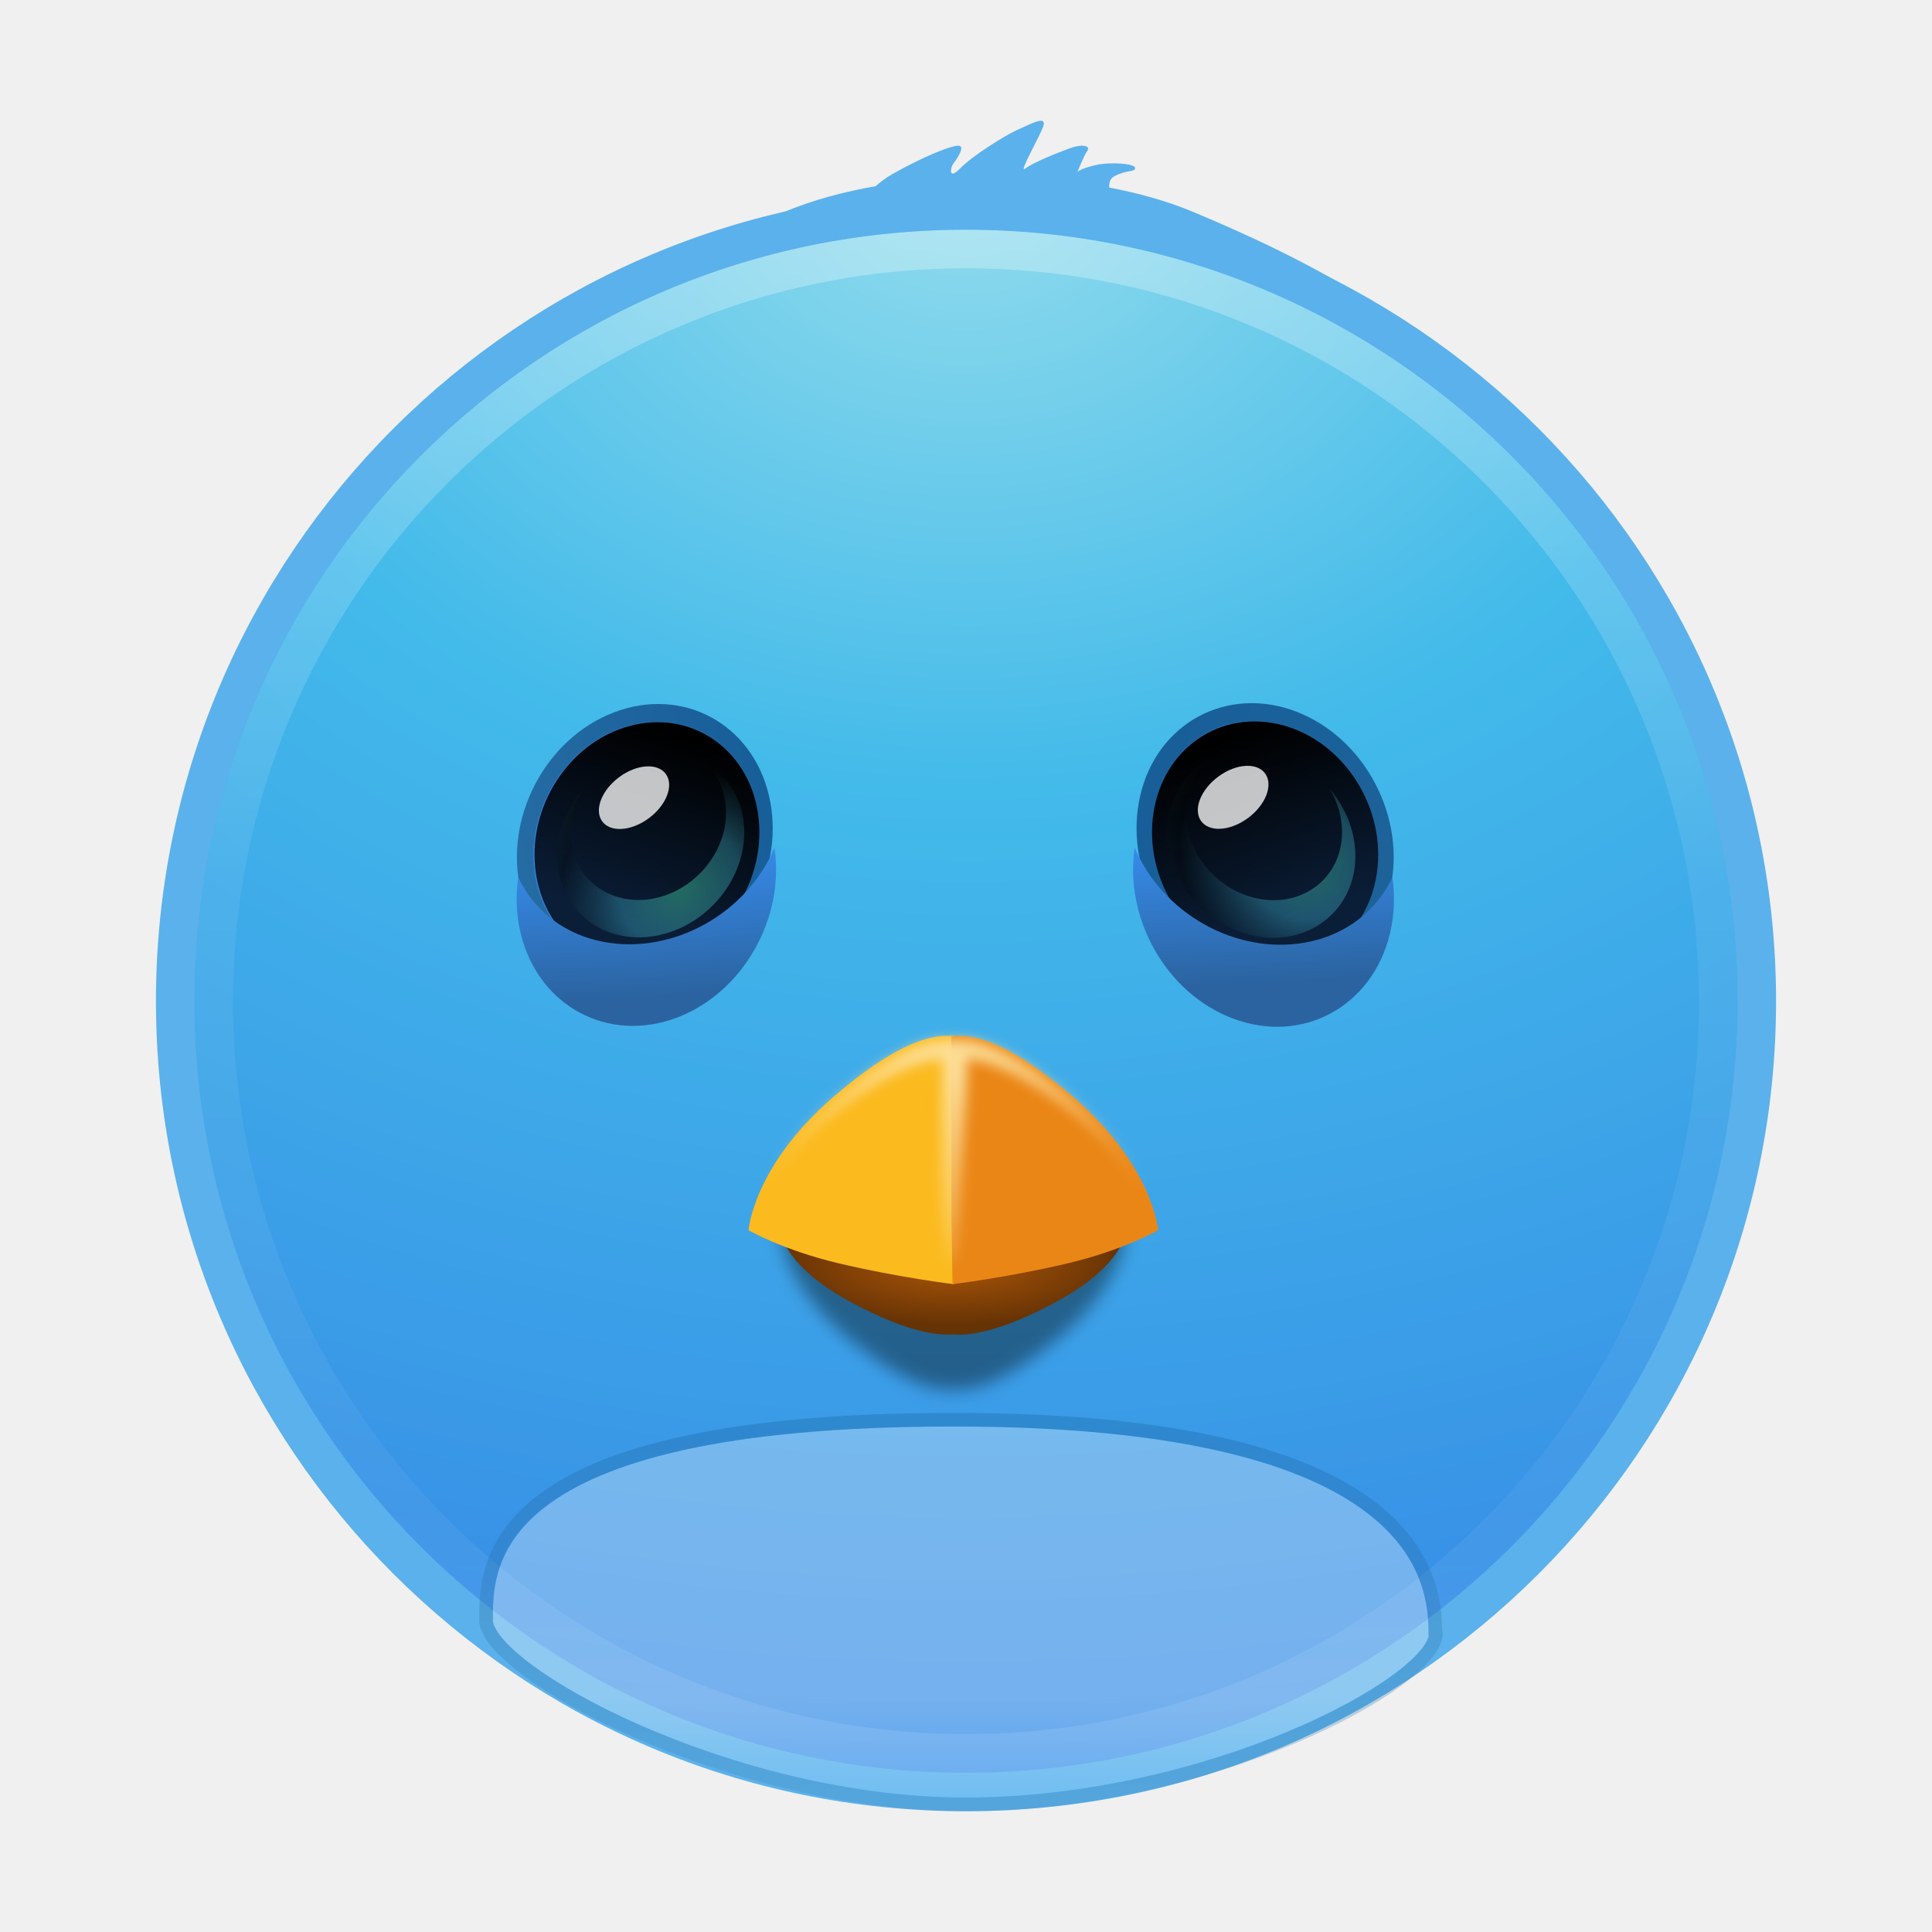
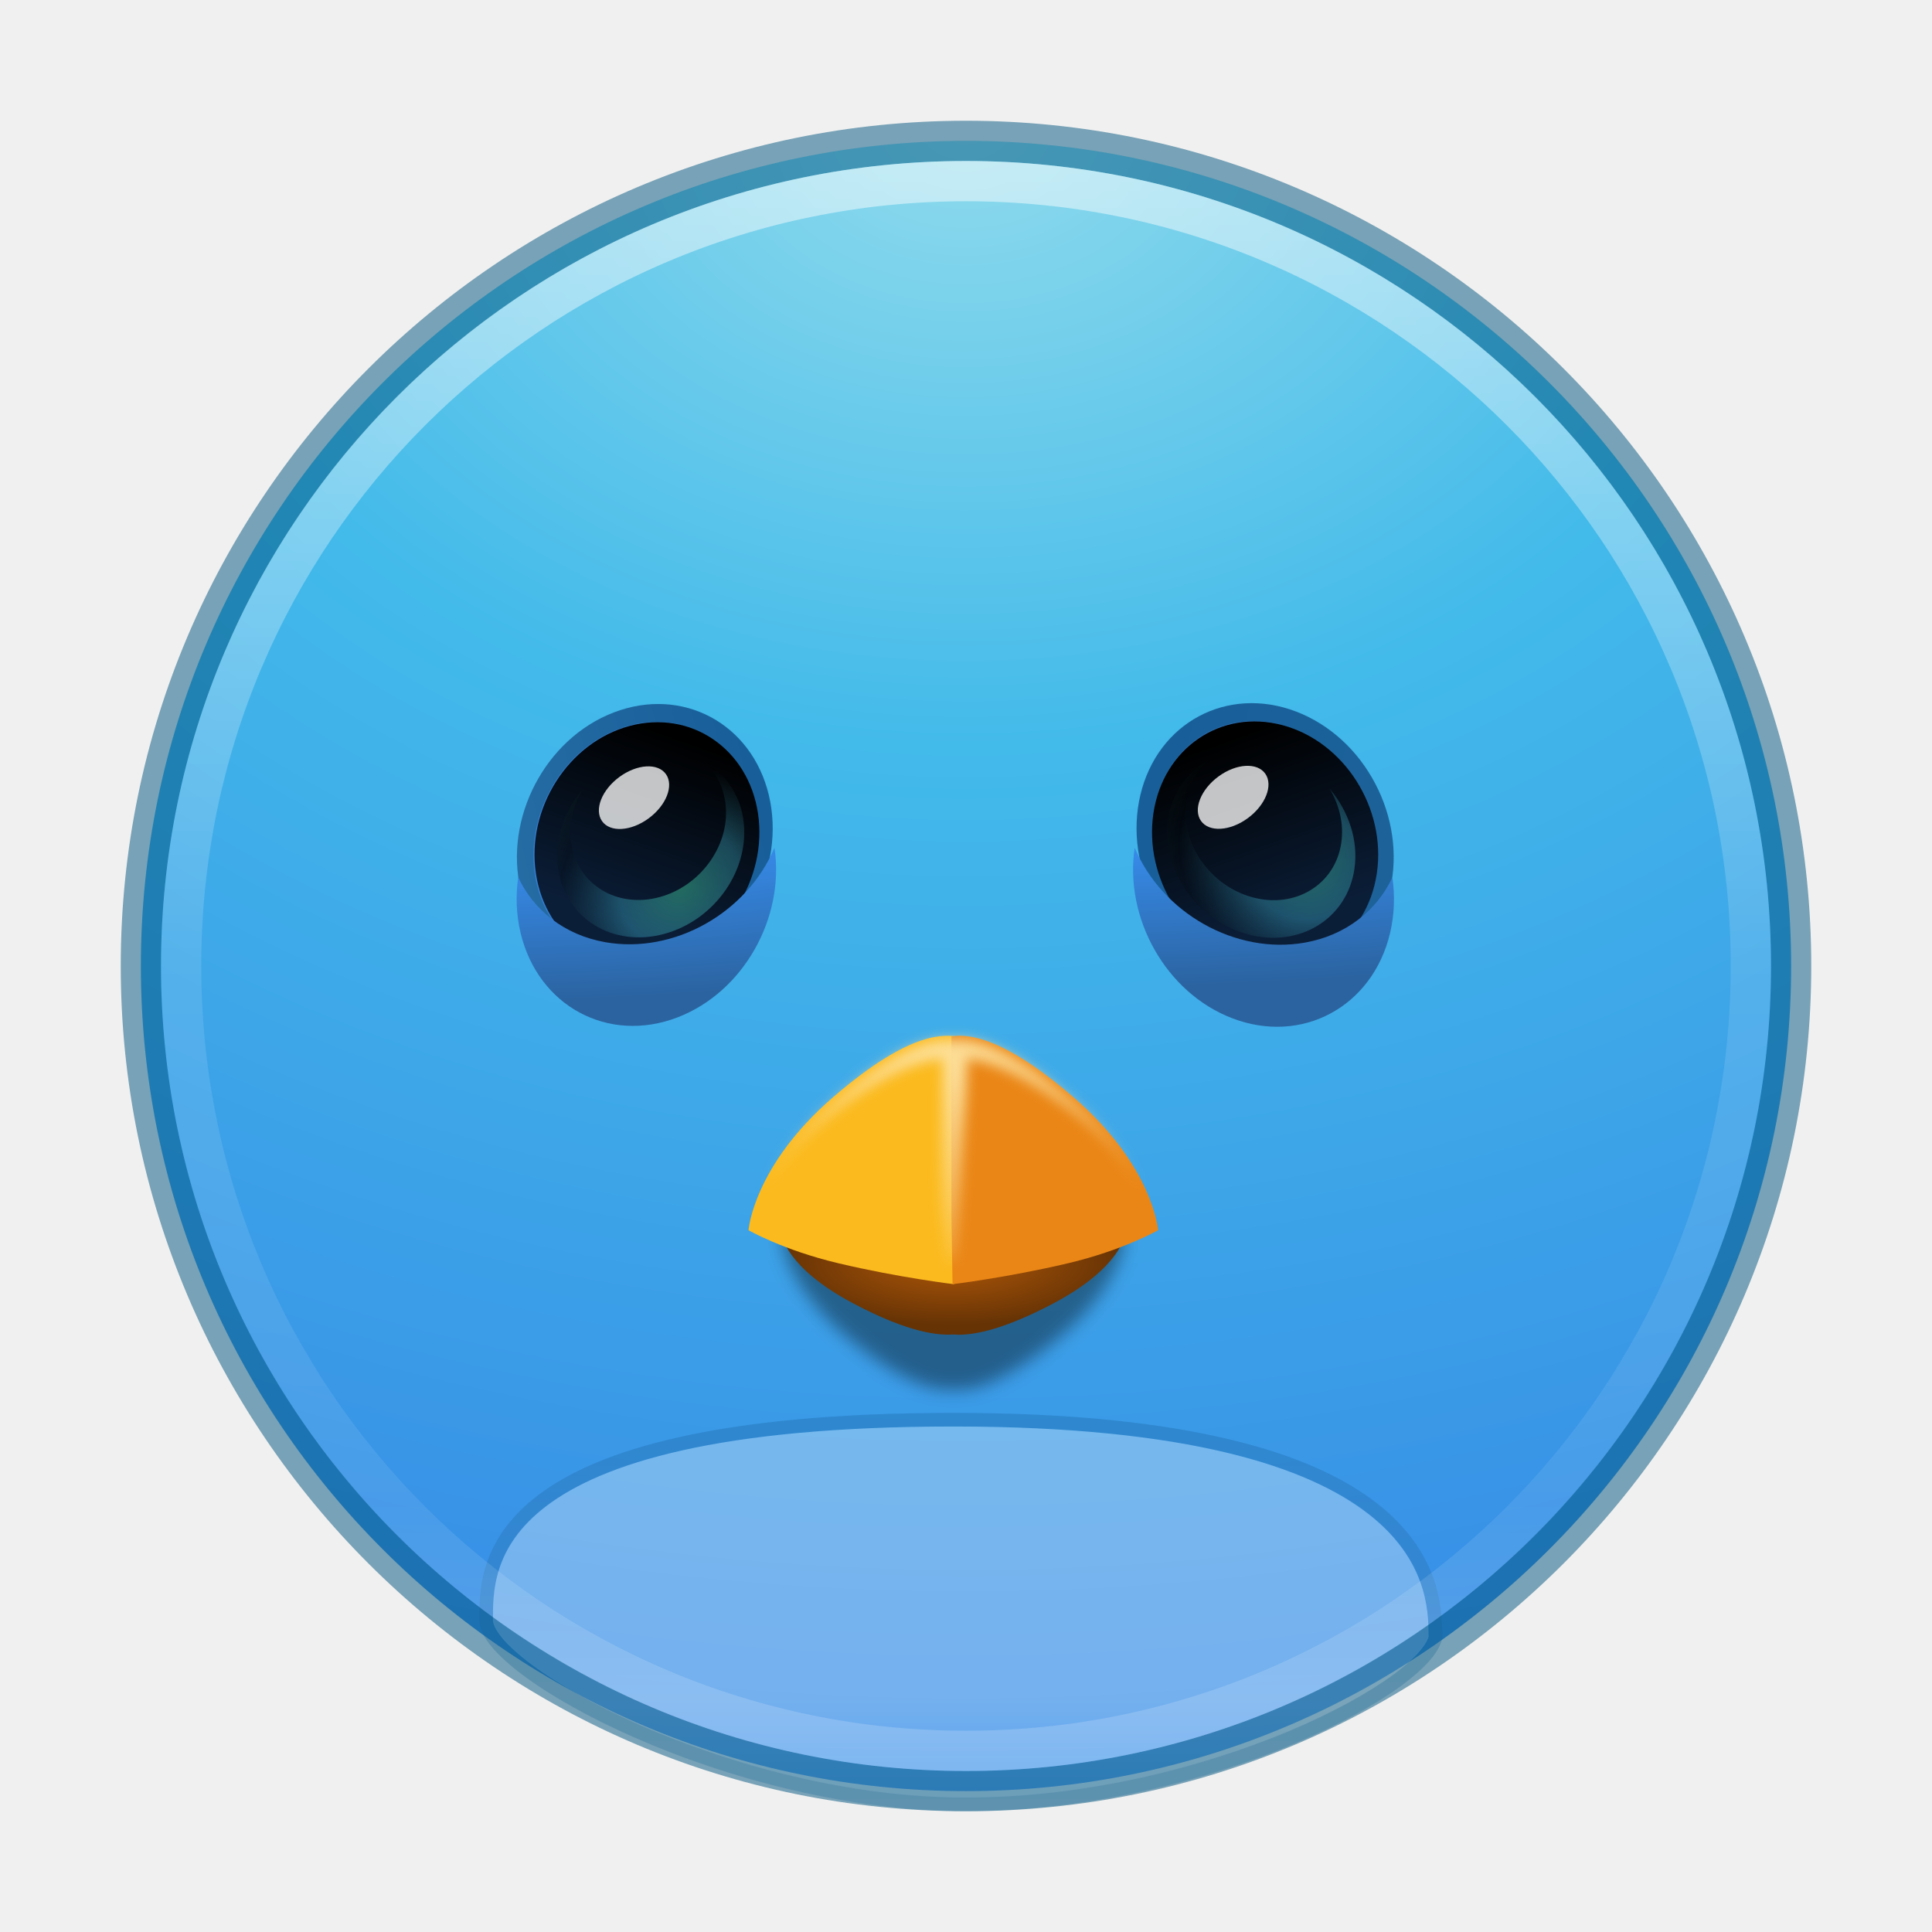
<svg xmlns="http://www.w3.org/2000/svg" xmlns:xlink="http://www.w3.org/1999/xlink" id="svg4951" height="48px" width="48px" version="1.1">
  <defs id="defs4953">
-     <radialGradient id="radialGradient3259" gradientUnits="userSpaceOnUse" cy="186.17" cx="99.157" gradientTransform="matrix(0.27083,0,0,0.087623,-2.8551,25.187)" r="62.769">
-       <stop id="stop3822-2-6-3" stop-color="#3d3d3d" offset="0" />
-       <stop id="stop3864-8-7-7" stop-color="#686868" stop-opacity=".498" offset=".5" />
-       <stop id="stop3824-1-2-5" stop-color="#686868" stop-opacity="0" offset="1" />
-     </radialGradient>
    <linearGradient id="linearGradient2867-449-88-871-390-598-476-591-434-148-57-177-3-8-8-5">
      <stop id="stop3750-8-9-7-0" stop-color="#90dbec" offset="0" />
      <stop id="stop3752-3-2-9-2" stop-color="#42baea" offset=".262" />
      <stop id="stop3754-7-2-1-1" stop-color="#3689e6" offset=".705" />
      <stop id="stop3756-9-3-9-2" stop-color="#2b63a0" offset="1" />
    </linearGradient>
    <filter id="filter4767" width="1.123" y="-.103" x="-.061" height="1.205" color-interpolation-filters="sRGB">
      <feGaussianBlur id="feGaussianBlur4769" stdDeviation="1.262" />
    </filter>
    <filter id="filter4829" color-interpolation-filters="sRGB">
      <feGaussianBlur id="feGaussianBlur4831" stdDeviation="0.876" />
    </filter>
    <radialGradient id="radialGradient4595" xlink:href="#linearGradient2867-449-88-871-390-598-476-591-434-148-57-177-3-8-8-5" gradientUnits="userSpaceOnUse" cy="3.99" cx="23.896" gradientTransform="matrix(0,2.8885,-3.8128,0,39.213,-65.95)" r="20.397" />
-     <linearGradient id="linearGradient4597" y2="40.496" gradientUnits="userSpaceOnUse" x2="71.204" gradientTransform="matrix(1.617,0,0,1.617,-92.707,-21.06)" y1="15.369" x1="71.204">
-       <stop id="stop4808-4" stop-color="#fff" offset="0" />
-       <stop id="stop4810-0" stop-color="#fff" stop-opacity=".235" offset=".424" />
-       <stop id="stop4812-8" stop-color="#fff" stop-opacity=".157" offset=".821" />
-       <stop id="stop4814-0" stop-color="#fff" stop-opacity=".392" offset="1" />
-     </linearGradient>
    <radialGradient id="radialGradient4599" xlink:href="#linearGradient2867-449-88-871-390-598-476-591-434-148-57-177-3-8-8-5" gradientUnits="userSpaceOnUse" cy="-41.631" cx="6.501" gradientTransform="matrix(0,5.773,-6.1072,-1.5713e-7,-190.01,-96.374)" r="20" />
    <linearGradient id="linearGradient4601" y2="3.899" gradientUnits="userSpaceOnUse" x2="24" gradientTransform="matrix(2.6669,0,0,2.6669,-305.62,-65.859)" y1="44" x1="24">
      <stop id="stop3760-7-3-3-4" stop-color="#185f9a" offset="0" />
      <stop id="stop3762-8-4-3-2" stop-color="#306e95" offset="1" />
    </linearGradient>
    <linearGradient id="linearGradient4603" y2="-210.12" gradientUnits="userSpaceOnUse" x2="-82.024" y1="-244.76" x1="-103.59">
      <stop id="stop4992-44-3" offset="0" />
      <stop id="stop4994-1-9" stop-color="#0b1e38" offset="1" />
    </linearGradient>
    <radialGradient id="radialGradient4605" gradientUnits="userSpaceOnUse" cy="-220.05" cx="-79.99" gradientTransform="matrix(0.79634,0.19566,-0.21773,0.74512,111.06,182.04)" r="25.986">
      <stop id="stop4931-7-6" stop-color="#51ffbe" offset="0" />
      <stop id="stop4939-7-0" stop-color="#51e3ff" stop-opacity=".749" offset=".25" />
      <stop id="stop4937-3-9" stop-opacity=".498" offset=".5" />
      <stop id="stop4933-3-6" stop-color="#51ffbe" stop-opacity="0" offset="1" />
    </radialGradient>
    <radialGradient id="radialGradient4607" gradientUnits="userSpaceOnUse" cy="-40.684" cx="8.059" gradientTransform="matrix(0,0.57324,-1.8258,-1.6042e-8,-48.398,5.5887)" r="20">
      <stop id="stop3750-8-9-7-0-2" stop-color="#90dbec" offset="0" />
      <stop id="stop3752-3-2-9-2-6" stop-color="#42baea" offset=".262" />
      <stop id="stop3754-7-2-1-1-2" stop-color="#3689e6" offset=".705" />
      <stop id="stop3756-9-3-9-2-4" stop-color="#2b63a0" offset="1" />
    </radialGradient>
    <radialGradient id="radialGradient4609" gradientUnits="userSpaceOnUse" cy="-41.631" cx="6.501" gradientTransform="matrix(0,5.773,-6.1072,-1.5713e-7,-190.01,-96.374)" r="20">
      <stop id="stop3750-8-9-7-0-5" stop-color="#90dbec" offset="0" />
      <stop id="stop3752-3-2-9-2-5" stop-color="#42baea" offset=".262" />
      <stop id="stop3754-7-2-1-1-23" stop-color="#3689e6" offset=".705" />
      <stop id="stop3756-9-3-9-2-3" stop-color="#2b63a0" offset="1" />
    </radialGradient>
    <linearGradient id="linearGradient4611" y2="3.899" gradientUnits="userSpaceOnUse" x2="24" gradientTransform="matrix(2.6669,0,0,2.6669,-305.62,-65.859)" y1="44" x1="24">
      <stop id="stop3760-7-3-3-4-8" stop-color="#185f9a" offset="0" />
      <stop id="stop3762-8-4-3-2-16" stop-color="#599ec9" offset="1" />
    </linearGradient>
    <radialGradient id="radialGradient4615" gradientUnits="userSpaceOnUse" cy="-213.51" cx="-85.24" gradientTransform="matrix(0.79634,0.19566,-0.21773,0.74512,111.06,182.04)" r="25.986">
      <stop id="stop4931-7-6-8" stop-color="#51ffbe" offset="0" />
      <stop id="stop4939-7-0-0" stop-color="#51e3ff" stop-opacity=".749" offset=".25" />
      <stop id="stop4937-3-9-0" stop-opacity=".498" offset=".5" />
      <stop id="stop4933-3-6-7" stop-color="#51ffbe" stop-opacity="0" offset="1" />
    </radialGradient>
    <radialGradient id="radialGradient4617" gradientUnits="userSpaceOnUse" cy="-37.329" cx="15.715" gradientTransform="matrix(-0.002597,-0.56997,-1.7246,0.007858,-54.149,19.902)" r="20">
      <stop id="stop3750-8-9-7-0-2-0" stop-color="#90dbec" offset="0" />
      <stop id="stop3752-3-2-9-2-6-7" stop-color="#42baea" offset=".262" />
      <stop id="stop3754-7-2-1-1-2-3" stop-color="#3689e6" offset=".705" />
      <stop id="stop3756-9-3-9-2-4-4" stop-color="#2b63a0" offset="1" />
    </radialGradient>
    <radialGradient id="radialGradient4619" gradientUnits="userSpaceOnUse" cy="339.48" cx="-263.27" gradientTransform="matrix(-0.18063,0,0,0.067443,-23.928,1.8392)" r="24.651">
      <stop id="stop4773" stop-color="#9b4d07" offset="0" />
      <stop id="stop4779" stop-color="#aa5508" offset=".074" />
      <stop id="stop4775" stop-color="#663305" offset="1" />
    </radialGradient>
    <radialGradient id="radialGradient4621" gradientUnits="userSpaceOnUse" cy="304.17" cx="-262.26" gradientTransform="matrix(1.8259,-0.075642,0.05097,1.2044,201.1,-73.967)" r="31.7">
      <stop id="stop5205" stop-color="#fde09a" offset="0" />
      <stop id="stop5207" stop-color="#fde09a" stop-opacity="0" offset="1" />
    </radialGradient>
-     <linearGradient id="linearGradient4623" y2="57.703" gradientUnits="userSpaceOnUse" x2="64.282" gradientTransform="matrix(0.40572,0,0,0.30918,-2.3365,31.415)" y1="11.429" x1="64.282">
+     <linearGradient id="linearGradient4623" y2="57.703" gradientUnits="userSpaceOnUse" x2="64.282" gradientTransform="matrix(0.3888258,0,0,0.2963057,-1.239788,31.98078)" y1="11.429" x1="64.282">
      <stop id="stop4680" stop-color="#fff" offset="0" />
      <stop id="stop4686" stop-color="#fff" offset=".5" />
      <stop id="stop4682" stop-color="#029bff" offset="1" />
    </linearGradient>
-     <linearGradient id="linearGradient4625" y2="3.899" gradientUnits="userSpaceOnUse" x2="24" gradientTransform="matrix(0.84276,0,0,-0.34963,-93.124,50.687)" y1="44" x1="24">
+     <linearGradient id="linearGradient4625" y2="3.899" gradientUnits="userSpaceOnUse" x2="24" gradientTransform="matrix(0.8076675,0,0,-0.3350714,-88.2469,50.45029)" y1="44" x1="24">
      <stop id="stop3760-7-3-3-4-80" stop-color="#185f9a" offset="0" />
      <stop id="stop3762-8-4-3-2-02" stop-color="#599ec9" offset="1" />
    </linearGradient>
    <linearGradient xlink:href="#linearGradient4603" id="linearGradient4228" gradientUnits="userSpaceOnUse" x1="-103.59" y1="-244.76" x2="-82.024" y2="-210.12" />
    <linearGradient xlink:href="#linearGradient4603" id="linearGradient4230" gradientUnits="userSpaceOnUse" x1="-103.59" y1="-244.76" x2="-82.024" y2="-210.12" />
+     <linearGradient id="linearGradient3012" y2="44.341" gradientUnits="userSpaceOnUse" x2="71.204" gradientTransform="matrix(1.0541,0,0,1.0541,-51.611,-2.7279)" y1="6.238" x1="71.204">
+       <stop id="stop4013" stop-color="#fff" offset="0" />
+       <stop id="stop4015" stop-color="#fff" stop-opacity=".235" offset=".508" />
+       <stop id="stop4017" stop-color="#fff" stop-opacity=".157" offset=".835" />
+       <stop id="stop4019" stop-color="#fff" stop-opacity=".392" offset="1" />
+     </linearGradient>
  </defs>
-   <g transform="matrix(0.95836,0,0,0.95836,0.99942,1.8739)" id="g4537">
-     <path d="m 25.948,1.175 c -0.119,-0.005 -0.379,0.13 -0.67,0.262 -0.222,0.1 -1.078,0.616 -1.417,0.962 -0.339,0.345 -0.251,-0.025 -0.206,-0.087 0.045,-0.062 0.383,-0.509 0.129,-0.49 -0.254,0.019 -0.997,0.342 -1.675,0.726 -0.189,0.107 -0.337,0.221 -0.451,0.323 -0.793,0.14 -1.611,0.349 -2.383,0.673 -2.717,1.139 -6.803,2.976 -8.992,6.591 -1.264,2.088 -1.531,3.173 -2.074,4.161 -1.401,2.796 -2.502,5.925 -2.745,8.523 -0.25,3.119 2.276,4.748 3.587,5.993 1.311,1.246 3.901,3.252 15.338,3.252 11.079,0 14.206,-2.016 15.183,-2.893 0.977,-0.876 4.64,-2.577 4.337,-6.353 -0.538,-2.996 -1.385,-6.063 -3.004,-8.872 -0.975,-1.755 -0.067,-0.541 -2.074,-3.907 -2.008,-3.366 -6.211,-5.356 -8.928,-6.495 -0.706,-0.296 -1.46,-0.498 -2.19,-0.638 -0.007,-0.121 0.018,-0.234 0.142,-0.297 0.339,-0.173 0.528,-0.095 0.528,-0.21 0,-0.115 -0.648,-0.166 -1.044,-0.07 -0.396,0.096 -0.451,0.175 -0.451,0.175 0,0 0.173,-0.436 0.258,-0.551 0.085,-0.115 -0.096,-0.195 -0.464,-0.061 -0.367,0.134 -0.949,0.371 -1.147,0.524 -0.198,0.153 0.42,-0.898 0.477,-1.128 0.018,-0.072 -0.011,-0.111 -0.064,-0.114 z" style="color:#000000;fill:#5bb1eb" id="path4745-6" />
-     <path d="M 24,3.5 C 12.689,3.5 3.5,12.689 3.5,24 3.5,35.311 12.689,44.5 24,44.5 35.311,44.5 44.5,35.311 44.5,24 44.5,12.689 35.311,3.5 24,3.5 Z" style="color:#000000;fill:url(#radialGradient4595)" id="path2555-7-2" />
-     <path d="M 43.5,24 C 43.5,34.77 34.77,43.5 24,43.5 13.23,43.5 4.5,34.77 4.5,24 4.5,13.23 13.23,4.5 24,4.5 34.77,4.5 43.5,13.23 43.5,24 Z" style="color:#000000;opacity:0.3;fill:none;stroke:url(#linearGradient4597);stroke-linecap:round;stroke-linejoin:round" id="path4176" />
-     <path d="M 24,3.5 C 12.689,3.5 3.5,12.689 3.5,24 3.5,35.311 12.689,44.5 24,44.5 35.311,44.5 44.5,35.311 44.5,24 44.5,12.689 35.311,3.5 24,3.5 Z" style="color:#000000;fill:none;stroke:#5bb1eb" id="path3871" />
-     <g transform="translate(0,2)" id="g4447">
-       <path transform="matrix(-0.070353,0.29565,-0.28145,-0.10781,48.623,-0.40853)" d="M 87.5,40.75 C 87.5,46.687 82.687,51.5 76.75,51.5 70.813,51.5 66,46.687 66,40.75 66,34.813 70.813,30 76.75,30 82.687,30 87.5,34.813 87.5,40.75 Z" style="color:#000000;fill:url(#radialGradient4599);stroke:url(#linearGradient4601);stroke-width:1.475;stroke-linecap:round;stroke-linejoin:round" id="path3269" />
-       <g style="fill-rule:evenodd" transform="matrix(0.29115,0.078261,-0.044744,0.30195,5.0558,10.136)" id="g4695-6">
-         <path transform="matrix(0.38278,0,0,0.39059,125.96,90.396)" d="m -62.756,-226.57 c 0,14.352 -11.634,25.986 -25.986,25.986 -14.352,0 -25.986,-11.634 -25.986,-25.986 0,-14.352 11.634,-25.986 25.986,-25.986 14.352,0 25.986,11.634 25.986,25.986 z" style="color:#000000;fill:url(#linearGradient4228)" id="path4859-1-8" />
-         <path transform="matrix(0.18255,0.16846,-0.2596,0.2813,56.474,92.679)" d="m -152.74,-237.27 c 0,5.223 -3.72,9.458 -8.309,9.458 -4.589,0 -8.309,-4.234 -8.309,-9.458 0,-5.223 3.72,-9.458 8.309,-9.458 4.589,0 8.309,4.234 8.309,9.458 z" style="color:#000000;opacity:0.764;fill:#ffffff" id="path4891-51-1" />
-         <path d="m 96.83,-4.036 c 1.042,1.131 1.678,2.606 1.678,4.216 0,3.565 -3.093,6.452 -6.902,6.452 -3.81,0 -6.891,-2.888 -6.891,-6.452 0,-1.459 0.515,-2.807 1.387,-3.888 -1.669,1.419 -2.718,3.469 -2.718,5.745 0,4.284 3.711,7.755 8.29,7.755 4.579,0 8.29,-3.471 8.29,-7.755 0,-2.458 -1.226,-4.652 -3.132,-6.073 z" style="color:#000000;opacity:0.366;fill:url(#radialGradient4605)" id="path4859-84-5-5" />
-       </g>
-       <path d="m 28.373,18.019 c -0.273,1.826 0.808,3.761 2.523,4.421 1.812,0.697 3.644,-0.293 4.097,-2.205 0.113,-0.478 0.129,-0.968 0.061,-1.446 -0.4,0.856 -1.202,1.503 -2.268,1.692 -1.8,0.319 -3.702,-0.77 -4.414,-2.462 z" style="color:#000000;fill:url(#radialGradient4607)" id="path3269-0" />
-       <path transform="matrix(0.069952,0.29396,0.27985,-0.1072,-1.0993,-0.30103)" d="M 87.5,40.75 C 87.5,46.687 82.687,51.5 76.75,51.5 70.813,51.5 66,46.687 66,40.75 66,34.813 70.813,30 76.75,30 82.687,30 87.5,34.813 87.5,40.75 Z" style="color:#000000;fill:url(#radialGradient4609);stroke:url(#linearGradient4611);stroke-width:1.484;stroke-linecap:round;stroke-linejoin:round" id="path3269-8" />
-       <g style="fill-rule:evenodd" transform="matrix(-0.28949,0.077816,0.044489,0.30023,42.275,10.183)" id="g4695-6-5">
-         <path transform="matrix(0.38278,0,0,0.39059,125.96,90.396)" d="m -62.756,-226.57 c 0,14.352 -11.634,25.986 -25.986,25.986 -14.352,0 -25.986,-11.634 -25.986,-25.986 0,-14.352 11.634,-25.986 25.986,-25.986 14.352,0 25.986,11.634 25.986,25.986 z" style="color:#000000;fill:url(#linearGradient4230)" id="path4859-1-8-1" />
-         <path transform="matrix(-0.11876,0.24656,0.32286,0.13034,150,68.439)" d="m -152.74,-237.27 c 0,5.223 -3.72,9.458 -8.309,9.458 -4.589,0 -8.309,-4.234 -8.309,-9.458 0,-5.223 3.72,-9.458 8.309,-9.458 4.589,0 8.309,4.234 8.309,9.458 z" style="color:#000000;opacity:0.764;fill:#ffffff" id="path4891-51-1-4" />
-         <path d="m 96.83,-4.036 c 1.042,1.131 1.678,2.606 1.678,4.216 0,3.565 -3.093,6.452 -6.902,6.452 -3.81,0 -6.891,-2.888 -6.891,-6.452 0,-1.459 0.515,-2.807 1.387,-3.888 -1.669,1.419 -2.718,3.469 -2.718,5.745 0,4.284 3.711,7.755 8.29,7.755 4.579,0 8.29,-3.471 8.29,-7.755 0,-2.458 -1.226,-4.652 -3.132,-6.073 z" style="color:#000000;opacity:0.366;fill:url(#radialGradient4615)" id="path4859-84-5-5-1" />
-       </g>
-       <path d="m 19.035,18.022 c 0.272,1.816 -0.804,3.739 -2.509,4.396 -1.802,0.694 -3.623,-0.291 -4.074,-2.193 -0.113,-0.475 -0.128,-0.963 -0.061,-1.438 0.397,0.852 1.195,1.495 2.255,1.683 1.789,0.317 3.681,-0.766 4.388,-2.448 z" style="color:#000000;fill:url(#radialGradient4617)" id="path3269-0-4" />
-       <g transform="translate(0,4)" id="g4436">
-         <path style="opacity:0.397;filter:url(#filter4767)" transform="matrix(-0.18063,0,0,0.17084,-23.928,-33.748)" d="m -263.61,332.33 0,0.026 c -0.498,0.061 -6.746,0.833 -13.708,2.459 -6.68,1.56 -10.851,3.934 -10.851,3.934 0,0 0.573,7.615 10.196,15.814 7.217,6.149 11.272,7.235 13.551,7.299 0.314,0.01 0.569,-0.024 0.813,-0.052 0.009,-8.4e-4 0.018,8.1e-4 0.026,0 2.026,0.181 6.133,-0.1 14.521,-7.247 9.623,-8.199 10.196,-15.814 10.196,-15.814 0,0 -4.171,-2.375 -10.851,-3.934 -6.962,-1.625 -13.21,-2.398 -13.708,-2.459 l 0,-0.026 c 0,0 -0.075,-4.3e-4 -0.079,0 -0.007,-7.8e-4 -0.105,0 -0.105,0 z" id="path4695-1-8" />
-         <path style="fill:url(#radialGradient4619)" d="m 23.688,23.321 0,0.004 c 0.09,0.007 1.218,0.094 2.476,0.277 1.207,0.176 1.96,0.443 1.96,0.443 0,0 -0.104,0.857 -1.842,1.78 -1.304,0.692 -2.036,0.815 -2.448,0.822 -0.057,0 -0.103,-0.004 -0.147,-0.006 -0.002,-9.1e-5 -0.003,9.2e-5 -0.005,0 -0.366,0.02 -1.108,-0.011 -2.623,-0.816 -1.738,-0.923 -1.842,-1.78 -1.842,-1.78 0,0 0.753,-0.267 1.96,-0.443 1.258,-0.183 2.386,-0.27 2.476,-0.277 l 0,-0.004 c 0,0 0.014,-3.1e-5 0.014,0 0.001,-6.1e-5 0.019,0 0.019,0 z" id="path4695-1" />
-         <path style="fill:#fbba1e" d="m 18.362,23.936 c 0,0 0.123,-1.662 2.195,-3.45 2.072,-1.788 2.93,-1.608 3.292,-1.562 0.361,0.045 -0.09,2.258 -0.09,2.258 l -0.068,4.155 c 0,0 -1.431,-0.172 -2.993,-0.542 -1.439,-0.34 -2.336,-0.858 -2.336,-0.858 z" id="path4695" />
-         <path style="fill:#ea8616" d="m 23.866,18.895 c 0.491,0.014 1.364,0.251 2.918,1.592 2.072,1.788 2.196,3.449 2.196,3.449 0,0 -0.898,0.518 -2.337,0.858 -1.562,0.369 -2.992,0.542 -2.992,0.542 l -0.028,-1.733 0,-4.691 c 0.069,-0.007 0.146,-0.02 0.243,-0.017 z" id="path4695-5" />
-         <path style="fill:url(#radialGradient4621);filter:url(#filter4829)" transform="matrix(-0.17872,0,0,0.18063,-23.368,-36.771)" d="m -264.34,308.71 c -2.717,0.077 -7.552,1.388 -16.156,8.812 -5.618,4.848 -8.62,9.519 -10.25,13.031 1.63,-3.069 4.632,-7.17 10.25,-11.406 7.769,-5.858 12.442,-7.341 15.281,-7.625 0.022,1.995 0.077,5.21 0.344,8.594 0.375,4.75 0.875,19.875 1.75,20.5 0.875,0.625 0.875,-1.875 1.375,-5.625 0.427,-3.201 0.129,-18.76 0.031,-23.469 2.787,0.169 7.515,1.463 15.688,7.625 5.626,4.242 8.652,8.336 10.281,11.406 -1.629,-3.514 -4.657,-8.178 -10.281,-13.031 -10.001,-8.63 -14.897,-8.969 -17.312,-8.75 -0.01,-10e-4 -0.021,0.001 -0.031,0 -0.291,-0.033 -0.594,-0.073 -0.969,-0.062 z m -28.281,27.781 c -0.003,0.028 -0.031,0.125 -0.031,0.125 0,0 0.031,-2.6e-4 0.031,0 -0.002,-0.062 0.002,-0.072 0,-0.125 z" id="path4695-9" />
-       </g>
+   <path id="path2555-7-2" style="color:#000000;fill:url(#radialGradient4595)" d="M 24,3.5 C 12.689,3.5 3.5,12.689 3.5,24 3.5,35.311 12.689,44.5 24,44.5 35.311,44.5 44.5,35.311 44.5,24 44.5,12.689 35.311,3.5 24,3.5 Z" />
+   <g id="g4447" transform="matrix(0.95836,0,0,0.95836,0.99942,3.79062)">
+     <path id="path3269" style="color:#000000;fill:url(#radialGradient4599);stroke:url(#linearGradient4601);stroke-width:1.475;stroke-linecap:round;stroke-linejoin:round" d="M 87.5,40.75 C 87.5,46.687 82.687,51.5 76.75,51.5 70.813,51.5 66,46.687 66,40.75 66,34.813 70.813,30 76.75,30 82.687,30 87.5,34.813 87.5,40.75 Z" transform="matrix(-0.070353,0.29565,-0.28145,-0.10781,48.623,-0.40853)" />
+     <g id="g4695-6" transform="matrix(0.29115,0.078261,-0.044744,0.30195,5.0558,10.136)" style="fill-rule:evenodd">
+       <path id="path4859-1-8" style="color:#000000;fill:url(#linearGradient4228)" d="m -62.756,-226.57 c 0,14.352 -11.634,25.986 -25.986,25.986 -14.352,0 -25.986,-11.634 -25.986,-25.986 0,-14.352 11.634,-25.986 25.986,-25.986 14.352,0 25.986,11.634 25.986,25.986 z" transform="matrix(0.38278,0,0,0.39059,125.96,90.396)" />
+       <path id="path4891-51-1" style="color:#000000;opacity:0.764;fill:#ffffff" d="m -152.74,-237.27 c 0,5.223 -3.72,9.458 -8.309,9.458 -4.589,0 -8.309,-4.234 -8.309,-9.458 0,-5.223 3.72,-9.458 8.309,-9.458 4.589,0 8.309,4.234 8.309,9.458 z" transform="matrix(0.18255,0.16846,-0.2596,0.2813,56.474,92.679)" />
+       <path id="path4859-84-5-5" style="color:#000000;opacity:0.366;fill:url(#radialGradient4605)" d="m 96.83,-4.036 c 1.042,1.131 1.678,2.606 1.678,4.216 0,3.565 -3.093,6.452 -6.902,6.452 -3.81,0 -6.891,-2.888 -6.891,-6.452 0,-1.459 0.515,-2.807 1.387,-3.888 -1.669,1.419 -2.718,3.469 -2.718,5.745 0,4.284 3.711,7.755 8.29,7.755 4.579,0 8.29,-3.471 8.29,-7.755 0,-2.458 -1.226,-4.652 -3.132,-6.073 z" />
    </g>
-     <path d="m 36.183,40.384 -0.016,0.032 c 0,-1.32 -0.225,-5.567 -12.491,-5.567 -12.266,0 -12.117,3.847 -12.117,5.21 l -0.002,-0.022 c 0,1.329 6.317,4.788 12.44,4.784 6.332,-0.005 12.186,-3.171 12.186,-4.437 z" style="color:#000000;opacity:0.308;fill:url(#linearGradient4623);stroke:url(#linearGradient4625);stroke-width:0.354;stroke-linecap:round;stroke-linejoin:round" id="rect3212-0" />
+     <path id="path3269-0" style="color:#000000;fill:url(#radialGradient4607)" d="m 28.373,18.019 c -0.273,1.826 0.808,3.761 2.523,4.421 1.812,0.697 3.644,-0.293 4.097,-2.205 0.113,-0.478 0.129,-0.968 0.061,-1.446 -0.4,0.856 -1.202,1.503 -2.268,1.692 -1.8,0.319 -3.702,-0.77 -4.414,-2.462 z" />
+     <path id="path3269-8" style="color:#000000;fill:url(#radialGradient4609);stroke:url(#linearGradient4611);stroke-width:1.484;stroke-linecap:round;stroke-linejoin:round" d="M 87.5,40.75 C 87.5,46.687 82.687,51.5 76.75,51.5 70.813,51.5 66,46.687 66,40.75 66,34.813 70.813,30 76.75,30 82.687,30 87.5,34.813 87.5,40.75 Z" transform="matrix(0.069952,0.29396,0.27985,-0.1072,-1.0993,-0.30103)" />
+     <g id="g4695-6-5" transform="matrix(-0.28949,0.077816,0.044489,0.30023,42.275,10.183)" style="fill-rule:evenodd">
+       <path id="path4859-1-8-1" style="color:#000000;fill:url(#linearGradient4230)" d="m -62.756,-226.57 c 0,14.352 -11.634,25.986 -25.986,25.986 -14.352,0 -25.986,-11.634 -25.986,-25.986 0,-14.352 11.634,-25.986 25.986,-25.986 14.352,0 25.986,11.634 25.986,25.986 z" transform="matrix(0.38278,0,0,0.39059,125.96,90.396)" />
+       <path id="path4891-51-1-4" style="color:#000000;opacity:0.764;fill:#ffffff" d="m -152.74,-237.27 c 0,5.223 -3.72,9.458 -8.309,9.458 -4.589,0 -8.309,-4.234 -8.309,-9.458 0,-5.223 3.72,-9.458 8.309,-9.458 4.589,0 8.309,4.234 8.309,9.458 z" transform="matrix(-0.11876,0.24656,0.32286,0.13034,150,68.439)" />
+       <path id="path4859-84-5-5-1" style="color:#000000;opacity:0.366;fill:url(#radialGradient4615)" d="m 96.83,-4.036 c 1.042,1.131 1.678,2.606 1.678,4.216 0,3.565 -3.093,6.452 -6.902,6.452 -3.81,0 -6.891,-2.888 -6.891,-6.452 0,-1.459 0.515,-2.807 1.387,-3.888 -1.669,1.419 -2.718,3.469 -2.718,5.745 0,4.284 3.711,7.755 8.29,7.755 4.579,0 8.29,-3.471 8.29,-7.755 0,-2.458 -1.226,-4.652 -3.132,-6.073 z" />
+     </g>
+     <path id="path3269-0-4" style="color:#000000;fill:url(#radialGradient4617)" d="m 19.035,18.022 c 0.272,1.816 -0.804,3.739 -2.509,4.396 -1.802,0.694 -3.623,-0.291 -4.074,-2.193 -0.113,-0.475 -0.128,-0.963 -0.061,-1.438 0.397,0.852 1.195,1.495 2.255,1.683 1.789,0.317 3.681,-0.766 4.388,-2.448 z" />
+     <g id="g4436" transform="translate(0,4)">
+       <path id="path4695-1-8" d="m -263.61,332.33 0,0.026 c -0.498,0.061 -6.746,0.833 -13.708,2.459 -6.68,1.56 -10.851,3.934 -10.851,3.934 0,0 0.573,7.615 10.196,15.814 7.217,6.149 11.272,7.235 13.551,7.299 0.314,0.01 0.569,-0.024 0.813,-0.052 0.009,-8.4e-4 0.018,8.1e-4 0.026,0 2.026,0.181 6.133,-0.1 14.521,-7.247 9.623,-8.199 10.196,-15.814 10.196,-15.814 0,0 -4.171,-2.375 -10.851,-3.934 -6.962,-1.625 -13.21,-2.398 -13.708,-2.459 l 0,-0.026 c 0,0 -0.075,-4.3e-4 -0.079,0 -0.007,-7.8e-4 -0.105,0 -0.105,0 z" transform="matrix(-0.18063,0,0,0.17084,-23.928,-33.748)" style="opacity:0.397;filter:url(#filter4767)" />
+       <path id="path4695-1" d="m 23.688,23.321 0,0.004 c 0.09,0.007 1.218,0.094 2.476,0.277 1.207,0.176 1.96,0.443 1.96,0.443 0,0 -0.104,0.857 -1.842,1.78 -1.304,0.692 -2.036,0.815 -2.448,0.822 -0.057,0 -0.103,-0.004 -0.147,-0.006 -0.002,-9.1e-5 -0.003,9.2e-5 -0.005,0 -0.366,0.02 -1.108,-0.011 -2.623,-0.816 -1.738,-0.923 -1.842,-1.78 -1.842,-1.78 0,0 0.753,-0.267 1.96,-0.443 1.258,-0.183 2.386,-0.27 2.476,-0.277 l 0,-0.004 c 0,0 0.014,-3.1e-5 0.014,0 0.001,-6.1e-5 0.019,0 0.019,0 z" style="fill:url(#radialGradient4619)" />
+       <path id="path4695" d="m 18.362,23.936 c 0,0 0.123,-1.662 2.195,-3.45 2.072,-1.788 2.93,-1.608 3.292,-1.562 0.361,0.045 -0.09,2.258 -0.09,2.258 l -0.068,4.155 c 0,0 -1.431,-0.172 -2.993,-0.542 -1.439,-0.34 -2.336,-0.858 -2.336,-0.858 z" style="fill:#fbba1e" />
+       <path id="path4695-5" d="m 23.866,18.895 c 0.491,0.014 1.364,0.251 2.918,1.592 2.072,1.788 2.196,3.449 2.196,3.449 0,0 -0.898,0.518 -2.337,0.858 -1.562,0.369 -2.992,0.542 -2.992,0.542 l -0.028,-1.733 0,-4.691 c 0.069,-0.007 0.146,-0.02 0.243,-0.017 z" style="fill:#ea8616" />
+       <path id="path4695-9" d="m -264.34,308.71 c -2.717,0.077 -7.552,1.388 -16.156,8.812 -5.618,4.848 -8.62,9.519 -10.25,13.031 1.63,-3.069 4.632,-7.17 10.25,-11.406 7.769,-5.858 12.442,-7.341 15.281,-7.625 0.022,1.995 0.077,5.21 0.344,8.594 0.375,4.75 0.875,19.875 1.75,20.5 0.875,0.625 0.875,-1.875 1.375,-5.625 0.427,-3.201 0.129,-18.76 0.031,-23.469 2.787,0.169 7.515,1.463 15.688,7.625 5.626,4.242 8.652,8.336 10.281,11.406 -1.629,-3.514 -4.657,-8.178 -10.281,-13.031 -10.001,-8.63 -14.897,-8.969 -17.312,-8.75 -0.01,-10e-4 -0.021,0.001 -0.031,0 -0.291,-0.033 -0.594,-0.073 -0.969,-0.062 z m -28.281,27.781 c -0.003,0.028 -0.031,0.125 -0.031,0.125 0,0 0.031,-2.6e-4 0.031,0 -0.002,-0.062 0.002,-0.072 0,-0.125 z" transform="matrix(-0.17872,0,0,0.18063,-23.368,-36.771)" style="fill:url(#radialGradient4621);filter:url(#filter4829)" />
+     </g>
  </g>
+   <path id="rect3212-0" style="color:#000000;opacity:0.308;fill:url(#linearGradient4623);stroke:url(#linearGradient4625);stroke-width:0.339;stroke-linecap:round;stroke-linejoin:round" d="m 35.676,40.576 -0.015,0.031 c 0,-1.265 -0.216,-5.335 -11.971,-5.335 -11.755,0 -11.612,3.687 -11.612,4.993 l -0.002,-0.021 c 0,1.273 6.054,4.589 11.922,4.584 6.068,-0.005 11.679,-3.039 11.679,-4.252 z" />
+   <path id="path2555-6" style="color:#000000;opacity:0.5;fill-opacity:0;stroke:#00537d;stroke-linecap:round;stroke-linejoin:round" d="M 24,3.5 C 12.689,3.5 3.5,12.689 3.5,24 3.5,35.311 12.689,44.5 24,44.5 35.311,44.5 44.5,35.311 44.5,24 44.5,12.689 35.311,3.5 24,3.5 Z" />
+   <path id="path8655" style="color:#000000;opacity:0.5;fill:none;stroke:url(#linearGradient3012);stroke-linecap:round;stroke-linejoin:round" d="M 43.5,23.999 C 43.5,34.769 34.769,43.5 24,43.5 13.23,43.5 4.5,34.769 4.5,23.999 4.5,13.23 13.231,4.5 24,4.5 c 10.769,0 19.5,8.73 19.5,19.499 l 0,0 z" />
</svg>
